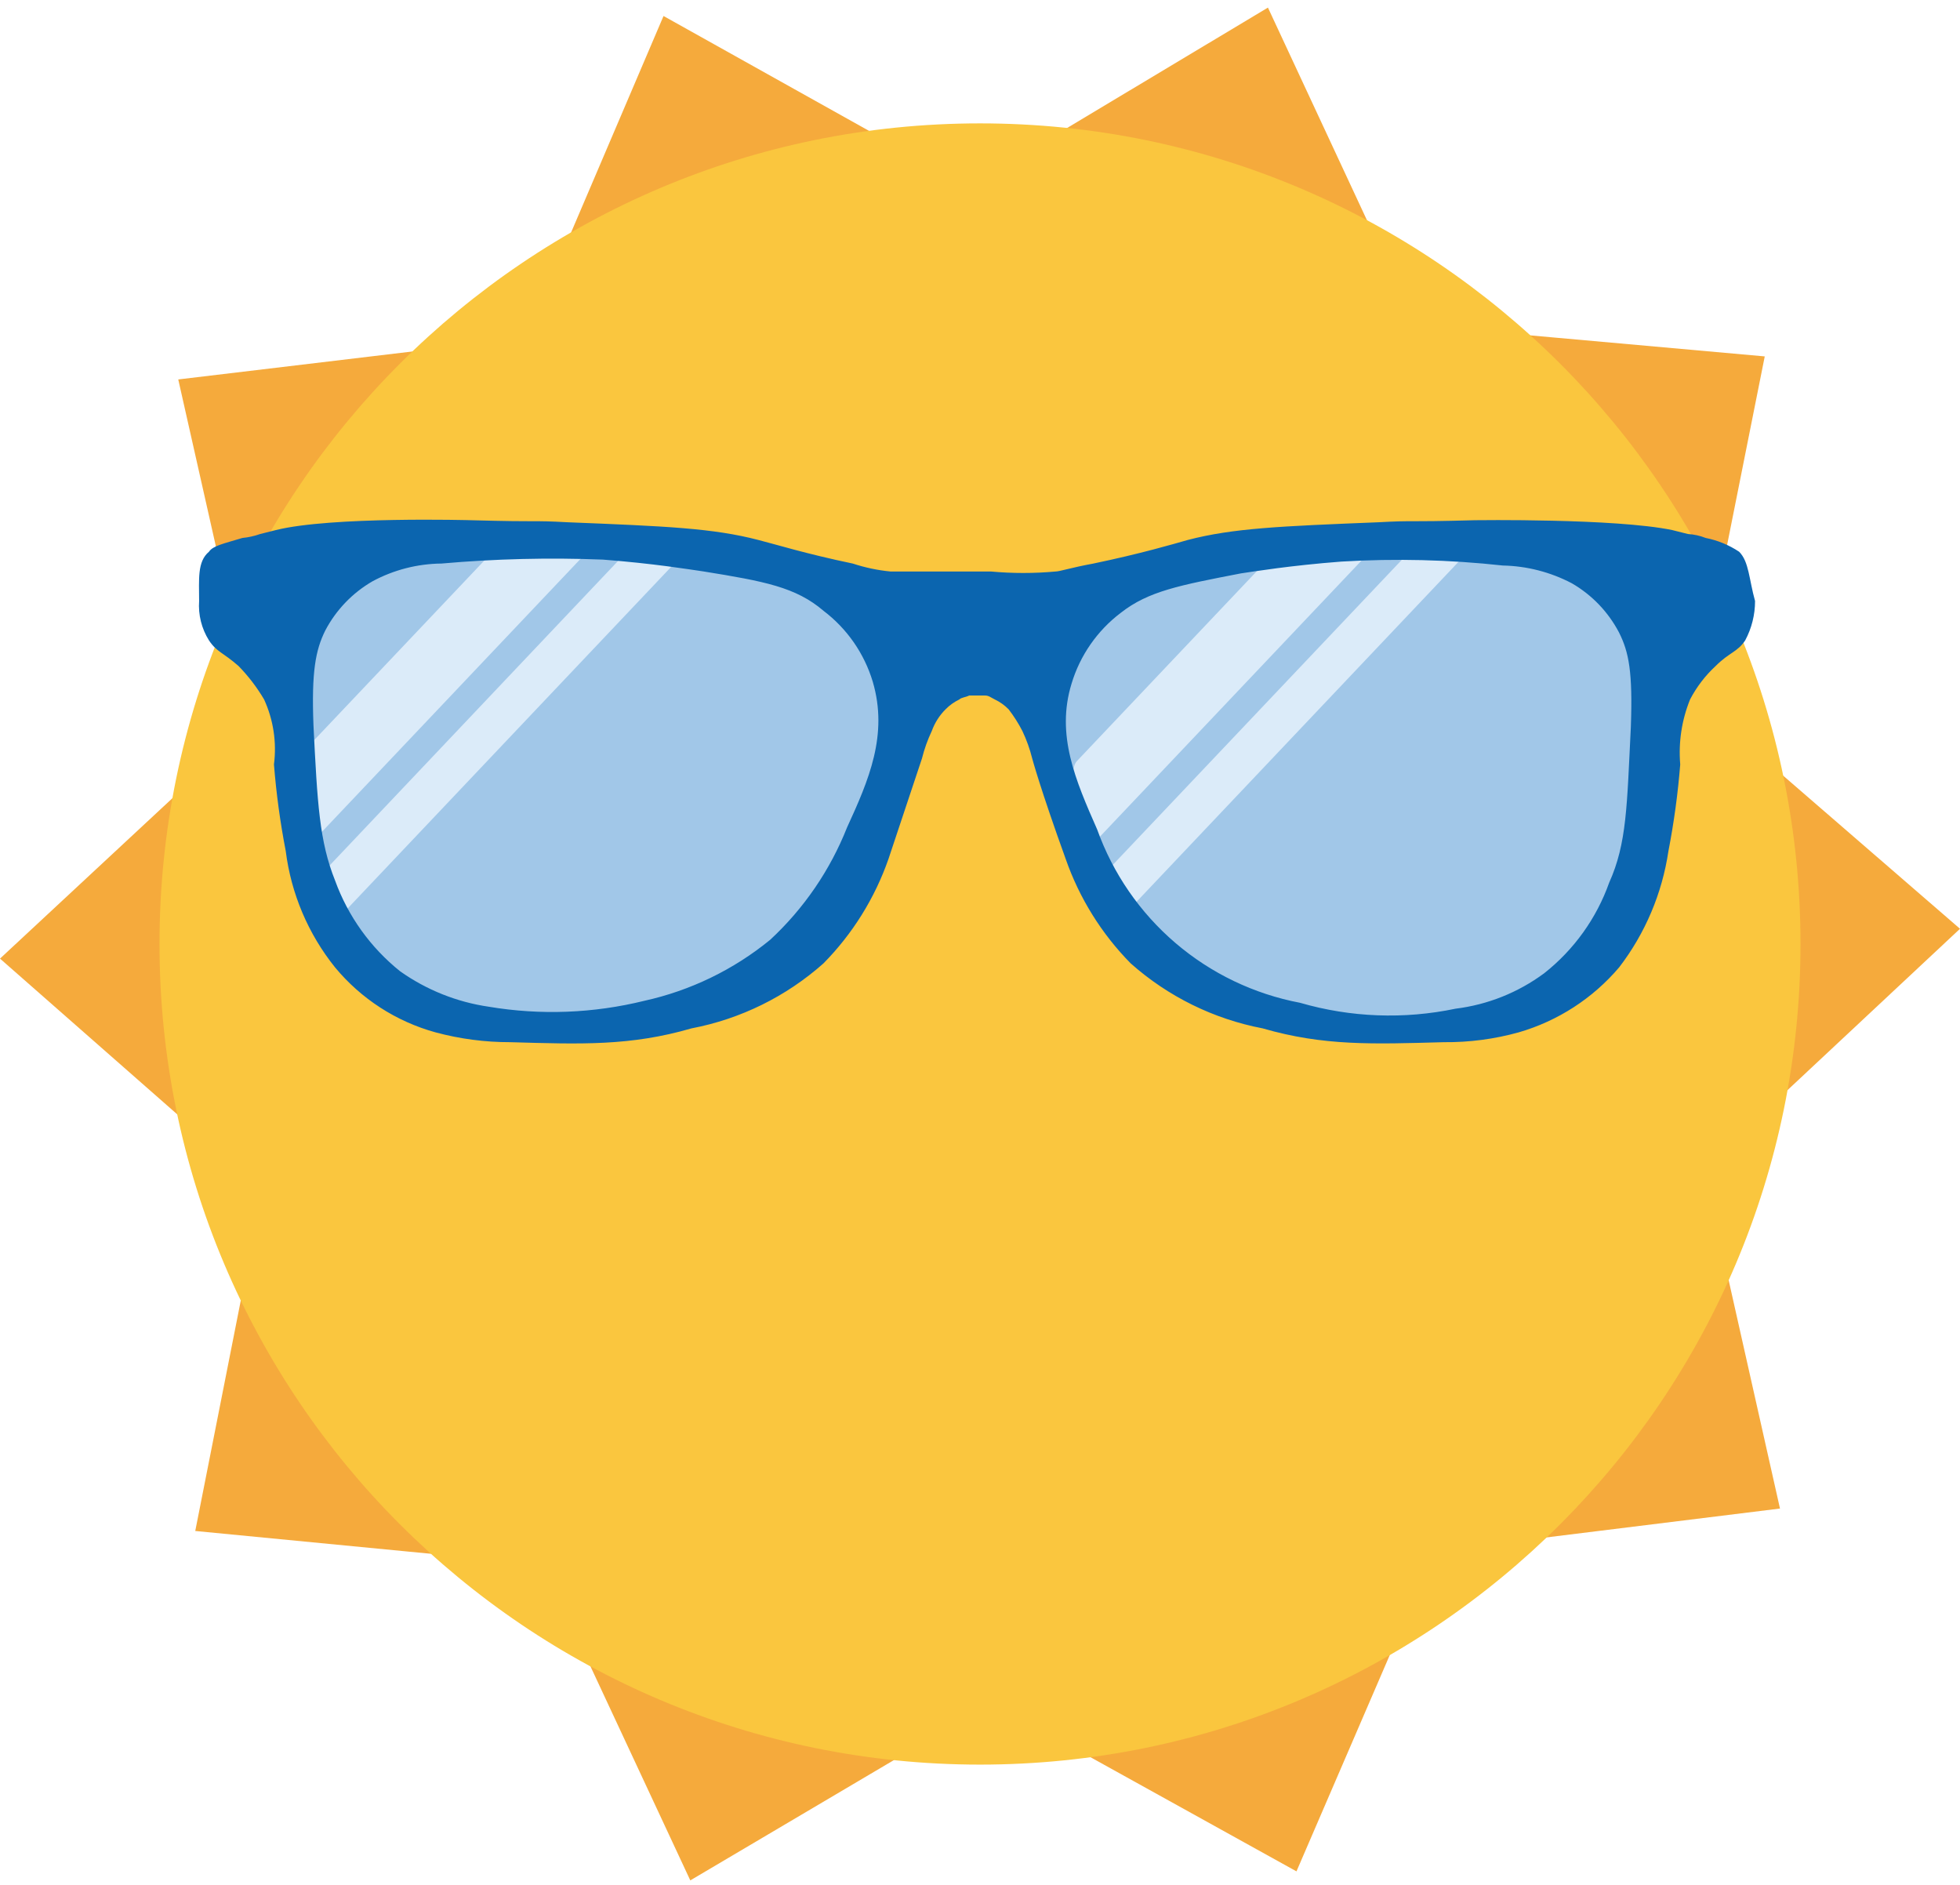
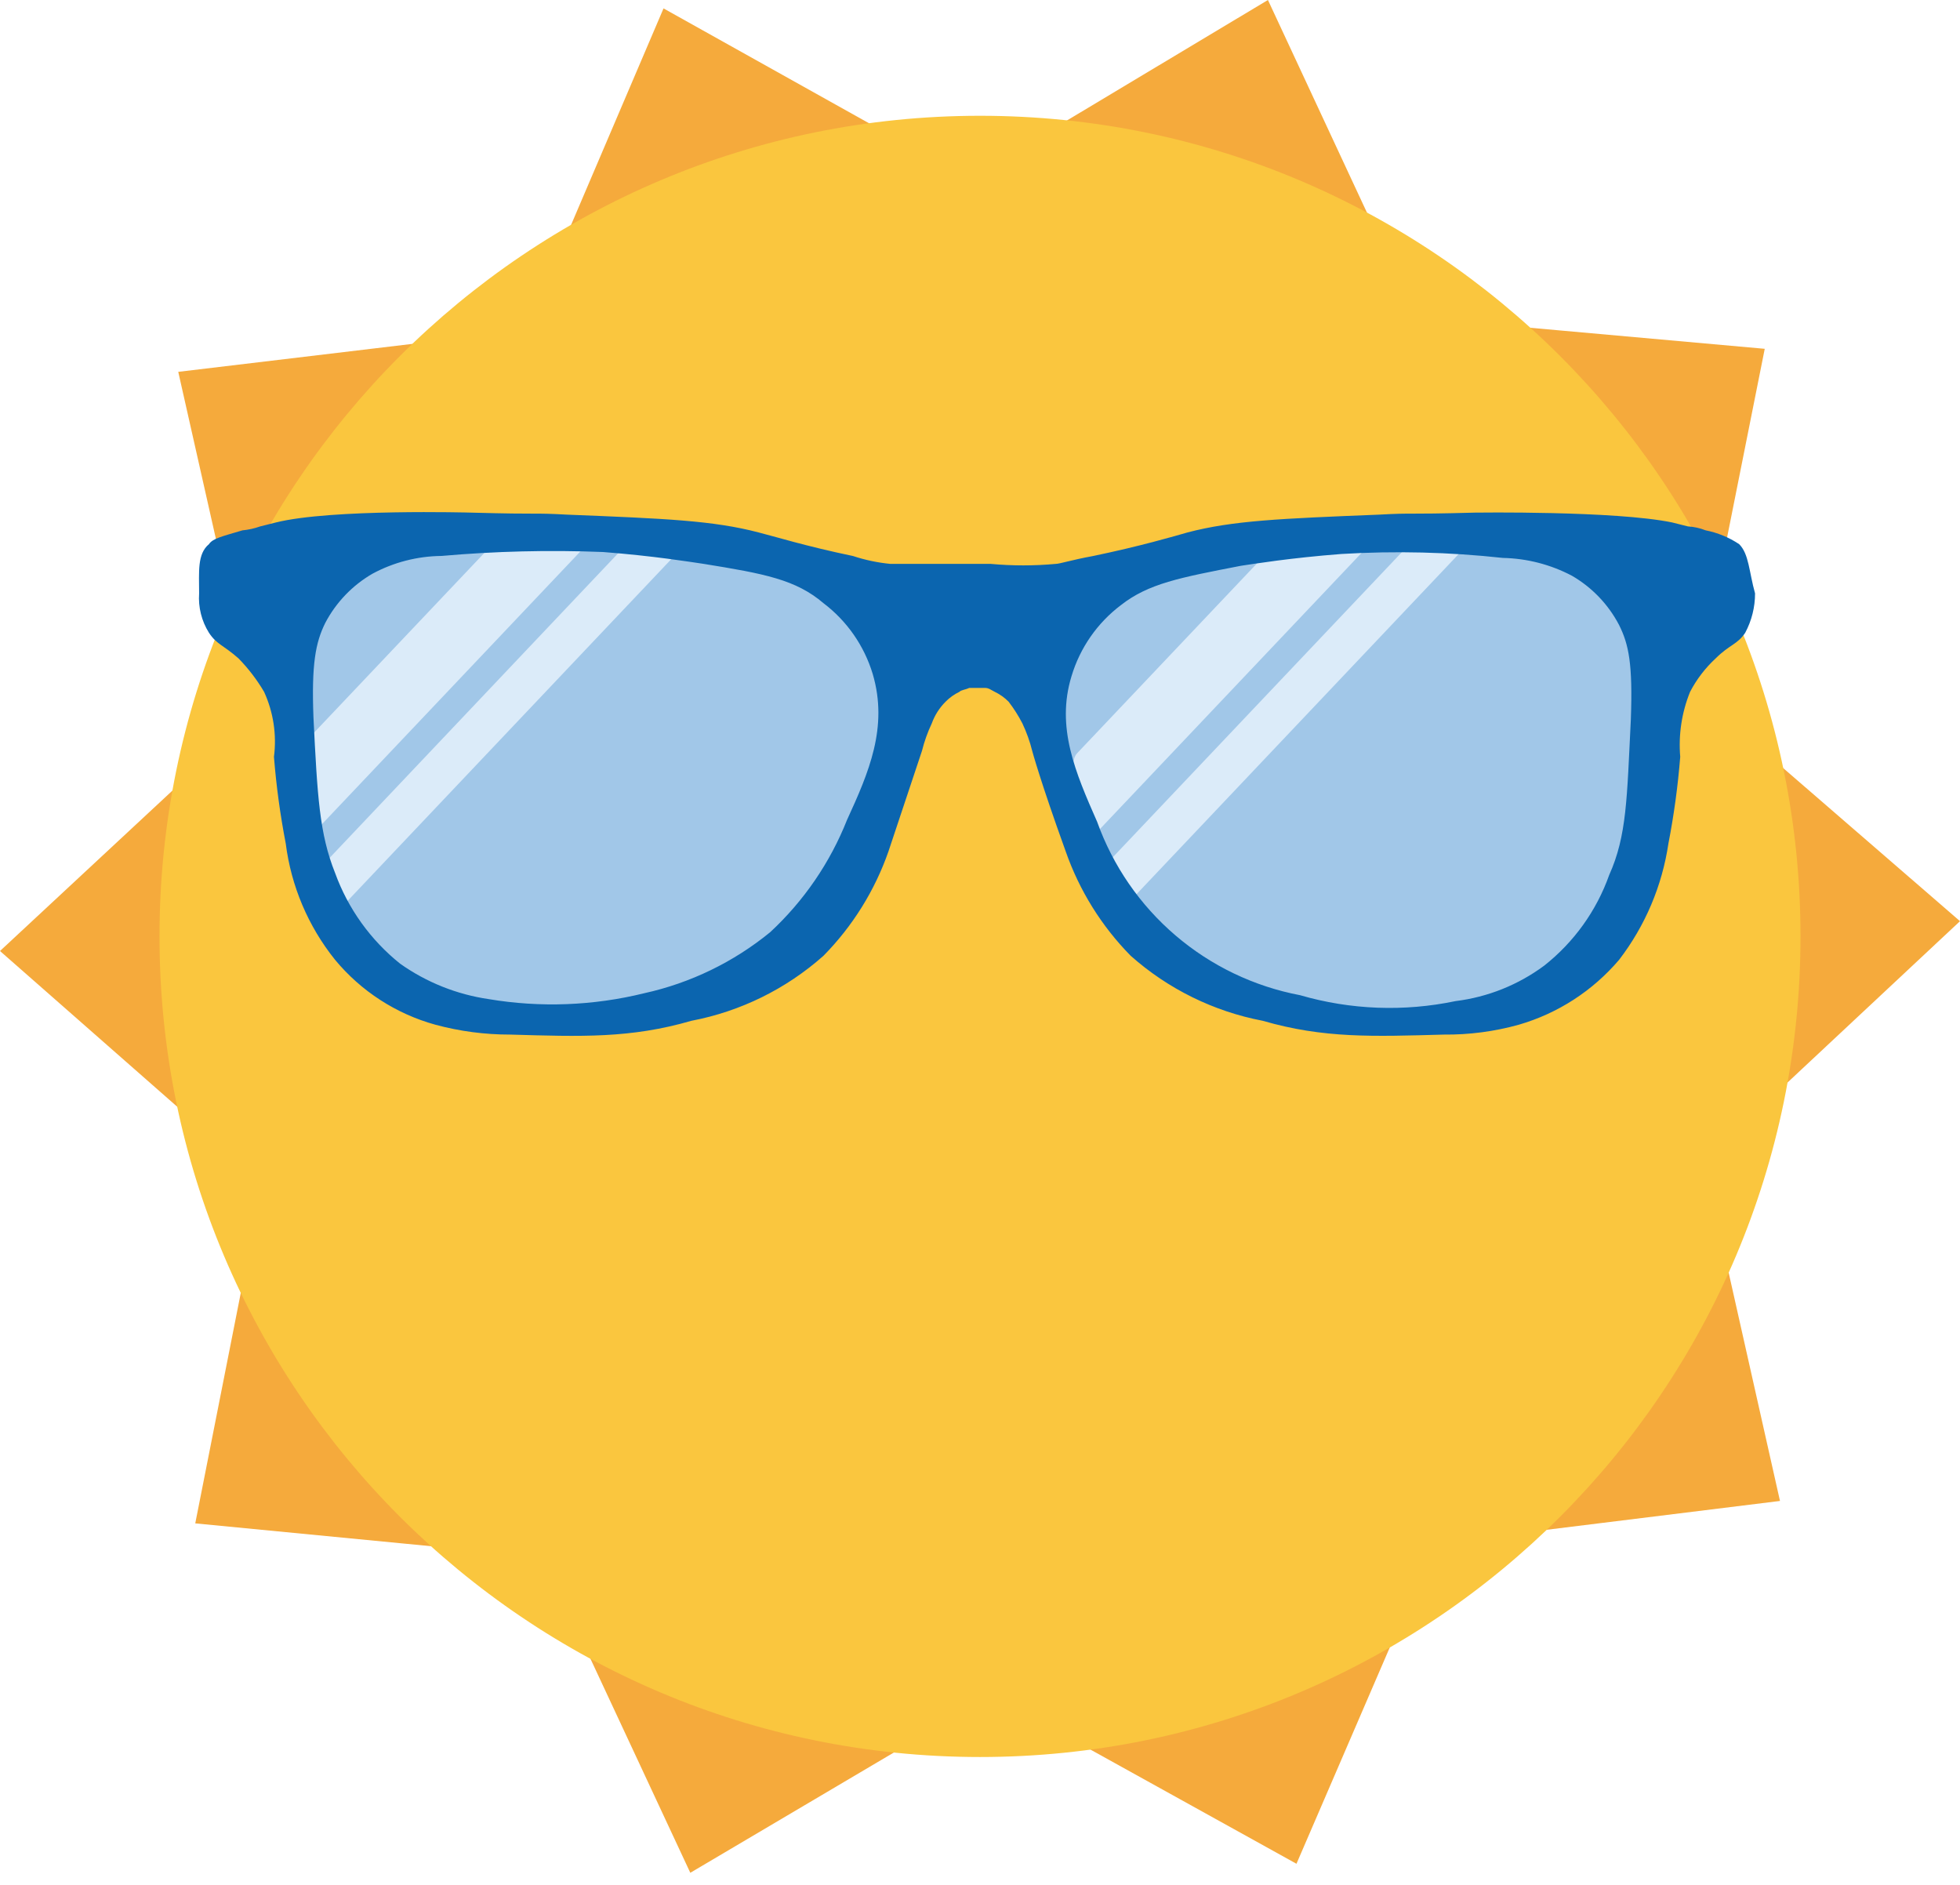
- <svg xmlns="http://www.w3.org/2000/svg" viewBox="0 0 129 124" fill="none">
-   <path d="M43.671 1.053L63.779 12.29L83.451 0.5L93.183 21.395L116.149 23.454L111.632 46.085L129 61.12L112.123 76.904L117.152 99.273L94.416 102.083L85.329 123.149L65.261 112.029L45.433 123.743L35.739 102.964L12.851 100.749L17.291 78.274L0 63.083L16.801 47.455L11.732 24.97L34.624 22.236L43.671 1.053Z" fill="#F5AA3C" />
-   <path d="M64.501 116.124C94.326 116.124 118.503 91.946 118.503 62.121C118.503 32.297 94.326 8.119 64.501 8.119C34.676 8.119 10.498 32.297 10.498 62.121C10.498 91.946 34.676 116.124 64.501 116.124Z" fill="#FAC63E" />
-   <path d="M70.649 52.968C71.557 56.075 72.594 59.83 75.835 62.936C80.112 66.95 85.427 67.209 89.056 67.342C93.333 67.601 99.035 67.86 103.183 63.976C106.423 60.998 106.942 56.985 107.461 52.842C108.109 48.436 108.757 43.522 106.036 39.892C102.535 35.231 95.536 35.486 89.185 35.753C84 36.012 72.724 36.401 70.002 42.873C68.711 45.844 69.619 48.95 70.649 52.968Z" fill="#A1C7E8" />
-   <path d="M57.894 42.649C55.172 36.177 43.896 35.788 38.711 35.529C32.36 35.27 25.361 35.011 21.86 39.668C19.139 43.292 19.787 48.212 20.435 52.618C20.954 56.756 21.473 60.773 24.713 63.751C28.857 67.634 34.563 67.375 38.84 67.116C42.469 66.983 47.784 66.728 52.062 62.711C55.302 59.604 56.339 55.85 57.246 52.743C58.282 48.734 59.19 45.625 57.894 42.649Z" fill="#A1C7E8" />
-   <path d="M71.938 55.538L90.251 36.213L89.778 35.745C88.061 35.428 86.412 35.245 85.068 35.108L70.873 50.089C70.02 50.99 71.399 56.106 71.938 55.538Z" fill="#DBEBF9" />
-   <path d="M96.033 36.931L95.416 36.322C94.76 36.056 94.091 35.824 93.411 35.628L72.099 58.117L73.47 59.469C73.722 59.637 73.98 59.792 74.243 59.934L96.033 36.931Z" fill="#DBEBF9" />
-   <path d="M44.527 36.931L43.909 36.322C43.251 36.055 42.579 35.824 41.896 35.628L20.592 58.117L21.963 59.469C22.216 59.637 22.474 59.792 22.735 59.934L44.527 36.931Z" fill="#DBEBF9" />
-   <path d="M20.431 55.538L38.744 36.213L38.272 35.745C36.556 35.428 34.907 35.245 33.563 35.108L19.366 50.089C18.519 50.99 19.893 56.106 20.431 55.538Z" fill="#DBEBF9" />
-   <path d="M114.465 36.309C113.797 35.864 113.049 35.556 112.262 35.401C111.889 35.253 111.495 35.166 111.095 35.142L110.059 34.882C106.299 34.104 97.093 34.234 97.093 34.234C92.168 34.368 93.205 34.234 90.741 34.368C84.261 34.627 81.15 34.757 78.17 35.535C77.262 35.794 75.058 36.442 71.947 37.089C70.521 37.349 69.745 37.608 69.485 37.608C68.062 37.739 66.631 37.739 65.208 37.608H58.6C57.763 37.527 56.937 37.353 56.138 37.089C53.028 36.442 50.953 35.794 49.917 35.535C46.935 34.757 43.825 34.627 37.344 34.368C34.881 34.234 35.918 34.368 30.992 34.234C30.992 34.234 21.791 33.975 18.16 34.882L17.123 35.142C16.746 35.276 16.354 35.363 15.956 35.401C14.661 35.79 14.012 35.92 13.753 36.309C12.975 36.956 13.105 38.123 13.105 39.549C13.041 40.46 13.268 41.367 13.753 42.141C14.272 42.919 14.661 42.919 15.697 43.826C16.345 44.49 16.911 45.23 17.382 46.029C17.994 47.366 18.218 48.848 18.031 50.306C18.183 52.221 18.442 54.125 18.807 56.01C19.161 58.809 20.283 61.456 22.049 63.657C23.762 65.727 26.069 67.22 28.659 67.935C30.265 68.368 31.921 68.586 33.584 68.583C38.251 68.717 41.491 68.841 45.509 67.675C48.738 67.059 51.74 65.581 54.197 63.398C56.114 61.453 57.575 59.107 58.475 56.529L60.679 49.917C60.835 49.293 61.052 48.685 61.327 48.104C61.521 47.567 61.831 47.08 62.235 46.677C62.497 46.41 62.804 46.191 63.141 46.029C63.275 45.895 63.53 45.895 63.79 45.77H64.827C65.086 45.77 65.216 45.903 65.475 46.029C65.813 46.191 66.12 46.41 66.383 46.677C66.727 47.125 67.03 47.602 67.289 48.104C67.564 48.685 67.782 49.293 67.937 49.917C67.937 49.917 68.456 51.862 70.141 56.529C71.042 59.106 72.503 61.453 74.419 63.398C76.877 65.581 79.879 67.059 83.107 67.675C87.126 68.841 90.366 68.711 95.032 68.583C96.696 68.599 98.354 68.381 99.958 67.935C102.533 67.189 104.832 65.701 106.568 63.657C108.28 61.425 109.396 58.793 109.809 56.01C110.174 54.125 110.434 52.221 110.586 50.306C110.463 48.849 110.685 47.384 111.234 46.029C111.665 45.203 112.235 44.458 112.92 43.826C113.827 42.919 114.345 42.919 114.863 42.141C115.29 41.343 115.512 40.453 115.511 39.549C115.113 38.123 115.113 36.956 114.465 36.309ZM55.749 54.454C54.636 57.263 52.909 59.787 50.694 61.842C48.285 63.813 45.446 65.189 42.407 65.86C39.055 66.687 35.57 66.82 32.166 66.249C30.065 65.943 28.067 65.144 26.334 63.917C24.388 62.359 22.908 60.296 22.057 57.954C21.02 55.362 20.89 52.898 20.631 47.715C20.497 44.215 20.764 42.789 21.408 41.492C22.118 40.14 23.197 39.016 24.519 38.252C25.914 37.501 27.471 37.101 29.056 37.085C32.589 36.773 36.139 36.686 39.684 36.826C43.053 37.085 45.387 37.474 46.295 37.604C50.313 38.252 52.386 38.641 54.202 40.197C55.749 41.369 56.883 43.003 57.442 44.862C58.471 48.363 57.176 51.344 55.749 54.454ZM107.336 47.844C107.077 53.028 107.077 55.492 105.911 58.083C105.076 60.434 103.593 62.501 101.634 64.046C99.924 65.314 97.914 66.118 95.801 66.379C92.407 67.09 88.891 66.957 85.562 65.99C82.536 65.416 79.712 64.062 77.37 62.061C75.028 60.061 73.25 57.483 72.211 54.584C70.784 51.344 69.489 48.363 70.525 44.992C71.083 43.132 72.219 41.498 73.767 40.327C75.581 38.9 77.655 38.511 81.673 37.733C82.579 37.6 84.913 37.215 88.283 36.956C91.827 36.743 95.382 36.829 98.911 37.215C100.493 37.247 102.046 37.647 103.448 38.382C104.771 39.145 105.849 40.269 106.558 41.622C107.207 42.919 107.466 44.21 107.336 47.844Z" fill="#0B65AF" />
+ <svg xmlns="http://www.w3.org/2000/svg" width="129" height="124" viewBox="0 0 129 124" fill="none">
+   <path d="M43.671 0.553L63.779 11.79L83.451 0L93.183 20.895L116.149 22.954L111.632 45.585L129 60.62L112.123 76.404L117.152 98.773L94.416 101.583L85.329 122.649L65.261 111.529L45.433 123.243L35.739 102.464L12.851 100.249L17.291 77.774L0 62.583L16.801 46.955L11.732 24.47L34.624 21.736L43.671 0.553Z" fill="#F5AA3C" />
+   <path d="M64.501 115.624C94.326 115.624 118.503 91.446 118.503 61.621C118.503 31.797 94.326 7.619 64.501 7.619C34.676 7.619 10.498 31.797 10.498 61.621C10.498 91.446 34.676 115.624 64.501 115.624Z" fill="#FAC63E" />
+   <path d="M70.649 52.467C71.557 55.575 72.594 59.33 75.835 62.436C80.112 66.449 85.427 66.708 89.056 66.842C93.333 67.101 99.035 67.36 103.183 63.476C106.423 60.498 106.942 56.485 107.461 52.342C108.109 47.936 108.757 43.022 106.036 39.392C102.535 34.731 95.536 34.986 89.185 35.253C84 35.512 72.724 35.901 70.002 42.373C68.711 45.344 69.619 48.45 70.649 52.467Z" fill="#A1C7E8" />
+   <path d="M57.894 42.149C55.172 35.677 43.896 35.288 38.711 35.029C32.36 34.77 25.361 34.511 21.86 39.168C19.139 42.792 19.787 47.712 20.435 52.118C20.954 56.256 21.473 60.273 24.713 63.251C28.857 67.134 34.563 66.875 38.84 66.616C42.469 66.483 47.784 66.228 52.062 62.211C55.302 59.104 56.339 55.35 57.246 52.243C58.282 48.234 59.19 45.125 57.894 42.149Z" fill="#A1C7E8" />
+   <path d="M71.938 55.038L90.251 35.713L89.778 35.245C88.061 34.928 86.412 34.745 85.068 34.608L70.873 49.589C70.02 50.49 71.399 55.606 71.938 55.038Z" fill="#DBEBF9" />
+   <path d="M96.033 36.431L95.416 35.822C94.76 35.556 94.091 35.324 93.411 35.128L72.099 57.617L73.47 58.969C73.722 59.137 73.98 59.292 74.243 59.434L96.033 36.431Z" fill="#DBEBF9" />
+   <path d="M44.527 36.431L43.909 35.822C43.251 35.555 42.579 35.324 41.896 35.128L20.592 57.617L21.963 58.969C22.216 59.137 22.474 59.292 22.735 59.434L44.527 36.431Z" fill="#DBEBF9" />
+   <path d="M20.431 55.038L38.744 35.713L38.272 35.245C36.556 34.928 34.907 34.745 33.563 34.608L19.366 49.589C18.519 50.49 19.893 55.606 20.431 55.038Z" fill="#DBEBF9" />
+   <path d="M114.465 35.809C113.797 35.364 113.049 35.056 112.262 34.901C111.889 34.753 111.495 34.666 111.095 34.642L110.059 34.382C106.299 33.604 97.093 33.734 97.093 33.734C92.168 33.868 93.205 33.734 90.741 33.868C84.261 34.127 81.15 34.257 78.17 35.035C77.262 35.294 75.058 35.942 71.947 36.589C70.521 36.849 69.745 37.108 69.485 37.108C68.062 37.239 66.631 37.239 65.208 37.108H58.6C57.763 37.027 56.937 36.853 56.138 36.589C53.028 35.942 50.953 35.294 49.917 35.035C46.935 34.257 43.825 34.127 37.344 33.868C34.881 33.734 35.918 33.868 30.992 33.734C30.992 33.734 21.791 33.475 18.16 34.382L17.123 34.642C16.746 34.776 16.354 34.863 15.956 34.901C14.661 35.29 14.012 35.42 13.753 35.809C12.975 36.456 13.105 37.622 13.105 39.049C13.041 39.959 13.268 40.867 13.753 41.641C14.272 42.419 14.661 42.419 15.697 43.326C16.345 43.99 16.911 44.73 17.382 45.529C17.994 46.866 18.218 48.348 18.031 49.806C18.183 51.721 18.442 53.625 18.807 55.51C19.161 58.309 20.283 60.956 22.049 63.157C23.762 65.227 26.069 66.72 28.659 67.435C30.265 67.868 31.921 68.086 33.584 68.083C38.251 68.217 41.491 68.341 45.509 67.175C48.738 66.559 51.74 65.081 54.197 62.898C56.114 60.953 57.575 58.607 58.475 56.029L60.679 49.417C60.835 48.793 61.052 48.185 61.327 47.603C61.521 47.067 61.831 46.58 62.235 46.177C62.497 45.91 62.804 45.691 63.141 45.529C63.275 45.395 63.53 45.395 63.79 45.27H64.827C65.086 45.27 65.216 45.403 65.475 45.529C65.813 45.691 66.12 45.91 66.383 46.177C66.727 46.625 67.03 47.102 67.289 47.603C67.564 48.185 67.782 48.793 67.937 49.417C67.937 49.417 68.456 51.362 70.141 56.029C71.042 58.606 72.503 60.952 74.419 62.898C76.877 65.081 79.879 66.559 83.107 67.175C87.126 68.341 90.366 68.211 95.032 68.083C96.696 68.099 98.354 67.881 99.958 67.435C102.533 66.689 104.832 65.201 106.568 63.157C108.28 60.925 109.396 58.293 109.809 55.51C110.174 53.625 110.434 51.721 110.586 49.806C110.463 48.349 110.685 46.884 111.234 45.529C111.665 44.703 112.235 43.958 112.92 43.326C113.827 42.419 114.345 42.419 114.863 41.641C115.29 40.843 115.512 39.953 115.511 39.049C115.113 37.622 115.113 36.456 114.465 35.809ZM55.749 53.954C54.636 56.763 52.909 59.287 50.694 61.342C48.285 63.313 45.446 64.689 42.407 65.36C39.055 66.187 35.57 66.32 32.166 65.749C30.065 65.443 28.067 64.644 26.334 63.417C24.388 61.859 22.908 59.796 22.057 57.454C21.02 54.862 20.89 52.398 20.631 47.215C20.497 43.715 20.764 42.289 21.408 40.992C22.118 39.64 23.197 38.516 24.519 37.752C25.914 37.001 27.471 36.601 29.056 36.585C32.589 36.273 36.139 36.186 39.684 36.326C43.053 36.585 45.387 36.974 46.295 37.104C50.313 37.752 52.386 38.141 54.202 39.697C55.749 40.869 56.883 42.503 57.442 44.362C58.471 47.863 57.176 50.844 55.749 53.954ZM107.336 47.344C107.077 52.528 107.077 54.991 105.911 57.583C105.076 59.934 103.593 62.001 101.634 63.546C99.924 64.814 97.914 65.618 95.801 65.879C92.407 66.59 88.891 66.457 85.562 65.49C82.536 64.916 79.712 63.562 77.37 61.561C75.028 59.561 73.25 56.983 72.211 54.084C70.784 50.844 69.489 47.863 70.525 44.492C71.083 42.632 72.219 40.998 73.767 39.827C75.581 38.4 77.655 38.011 81.673 37.233C82.579 37.1 84.913 36.715 88.283 36.456C91.827 36.243 95.382 36.329 98.911 36.715C100.493 36.747 102.046 37.147 103.448 37.882C104.771 38.645 105.849 39.769 106.558 41.122C107.207 42.419 107.466 43.71 107.336 47.344Z" fill="#0B65AF" />
</svg>
